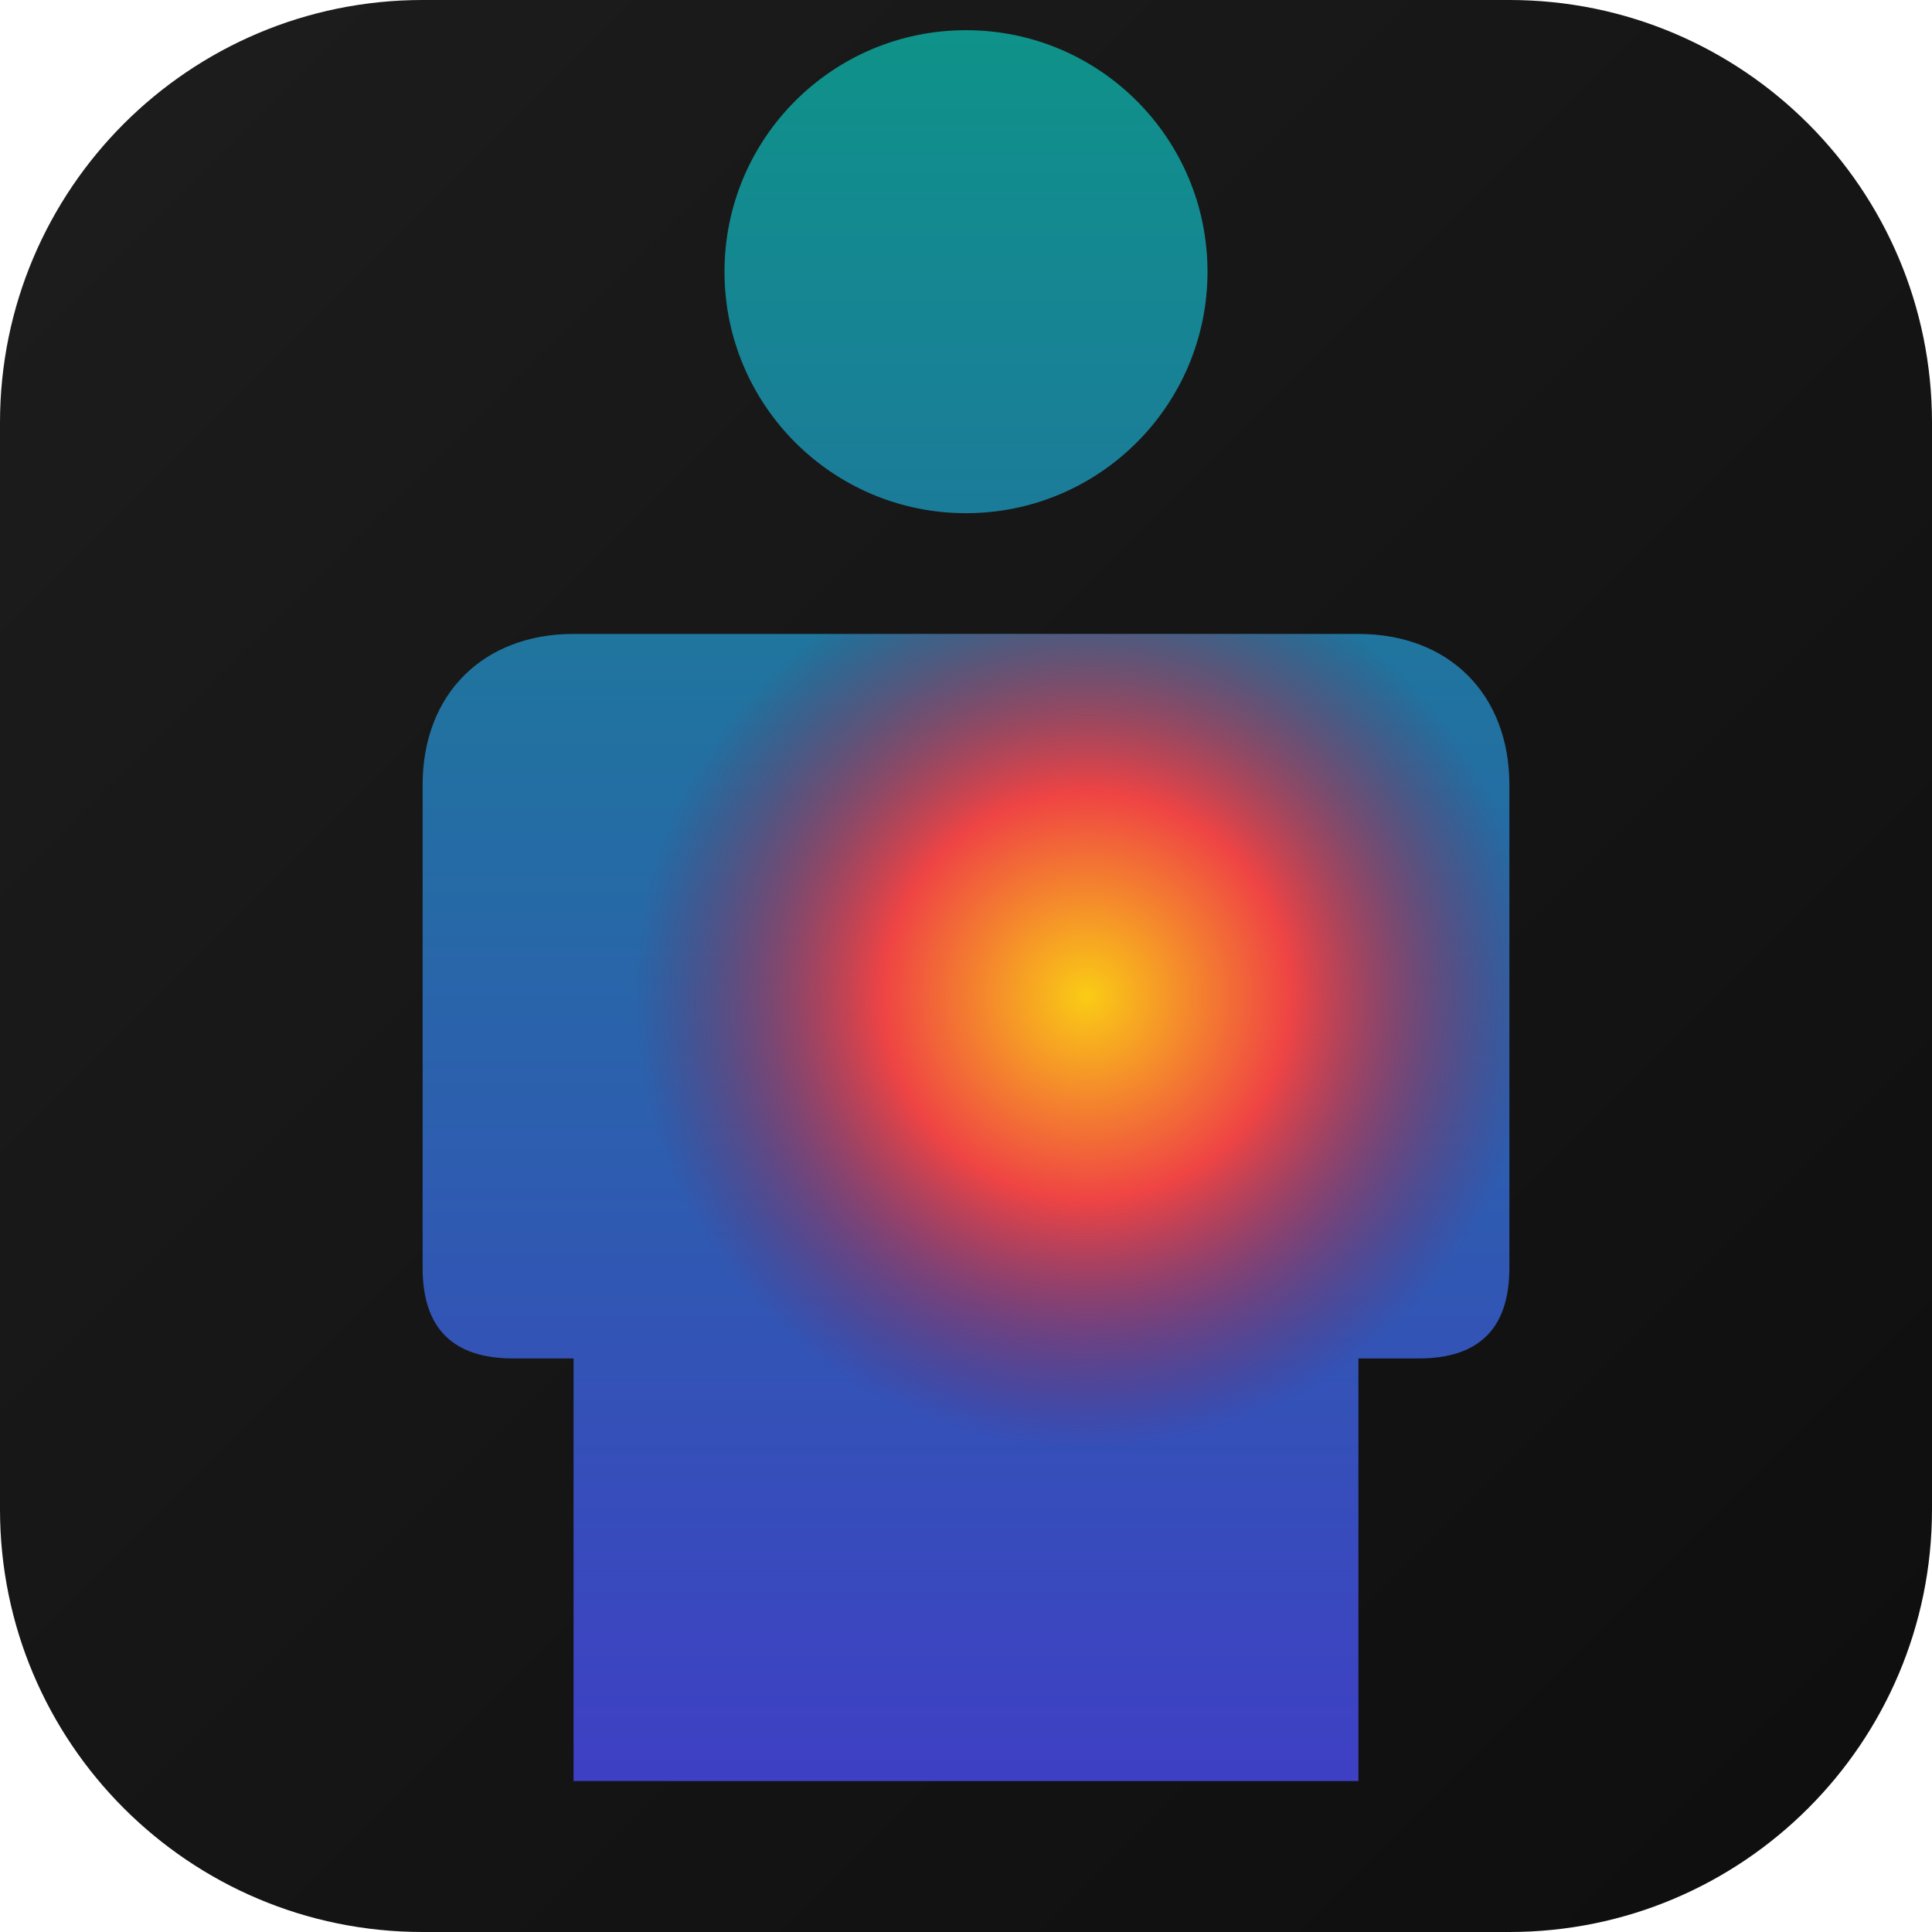
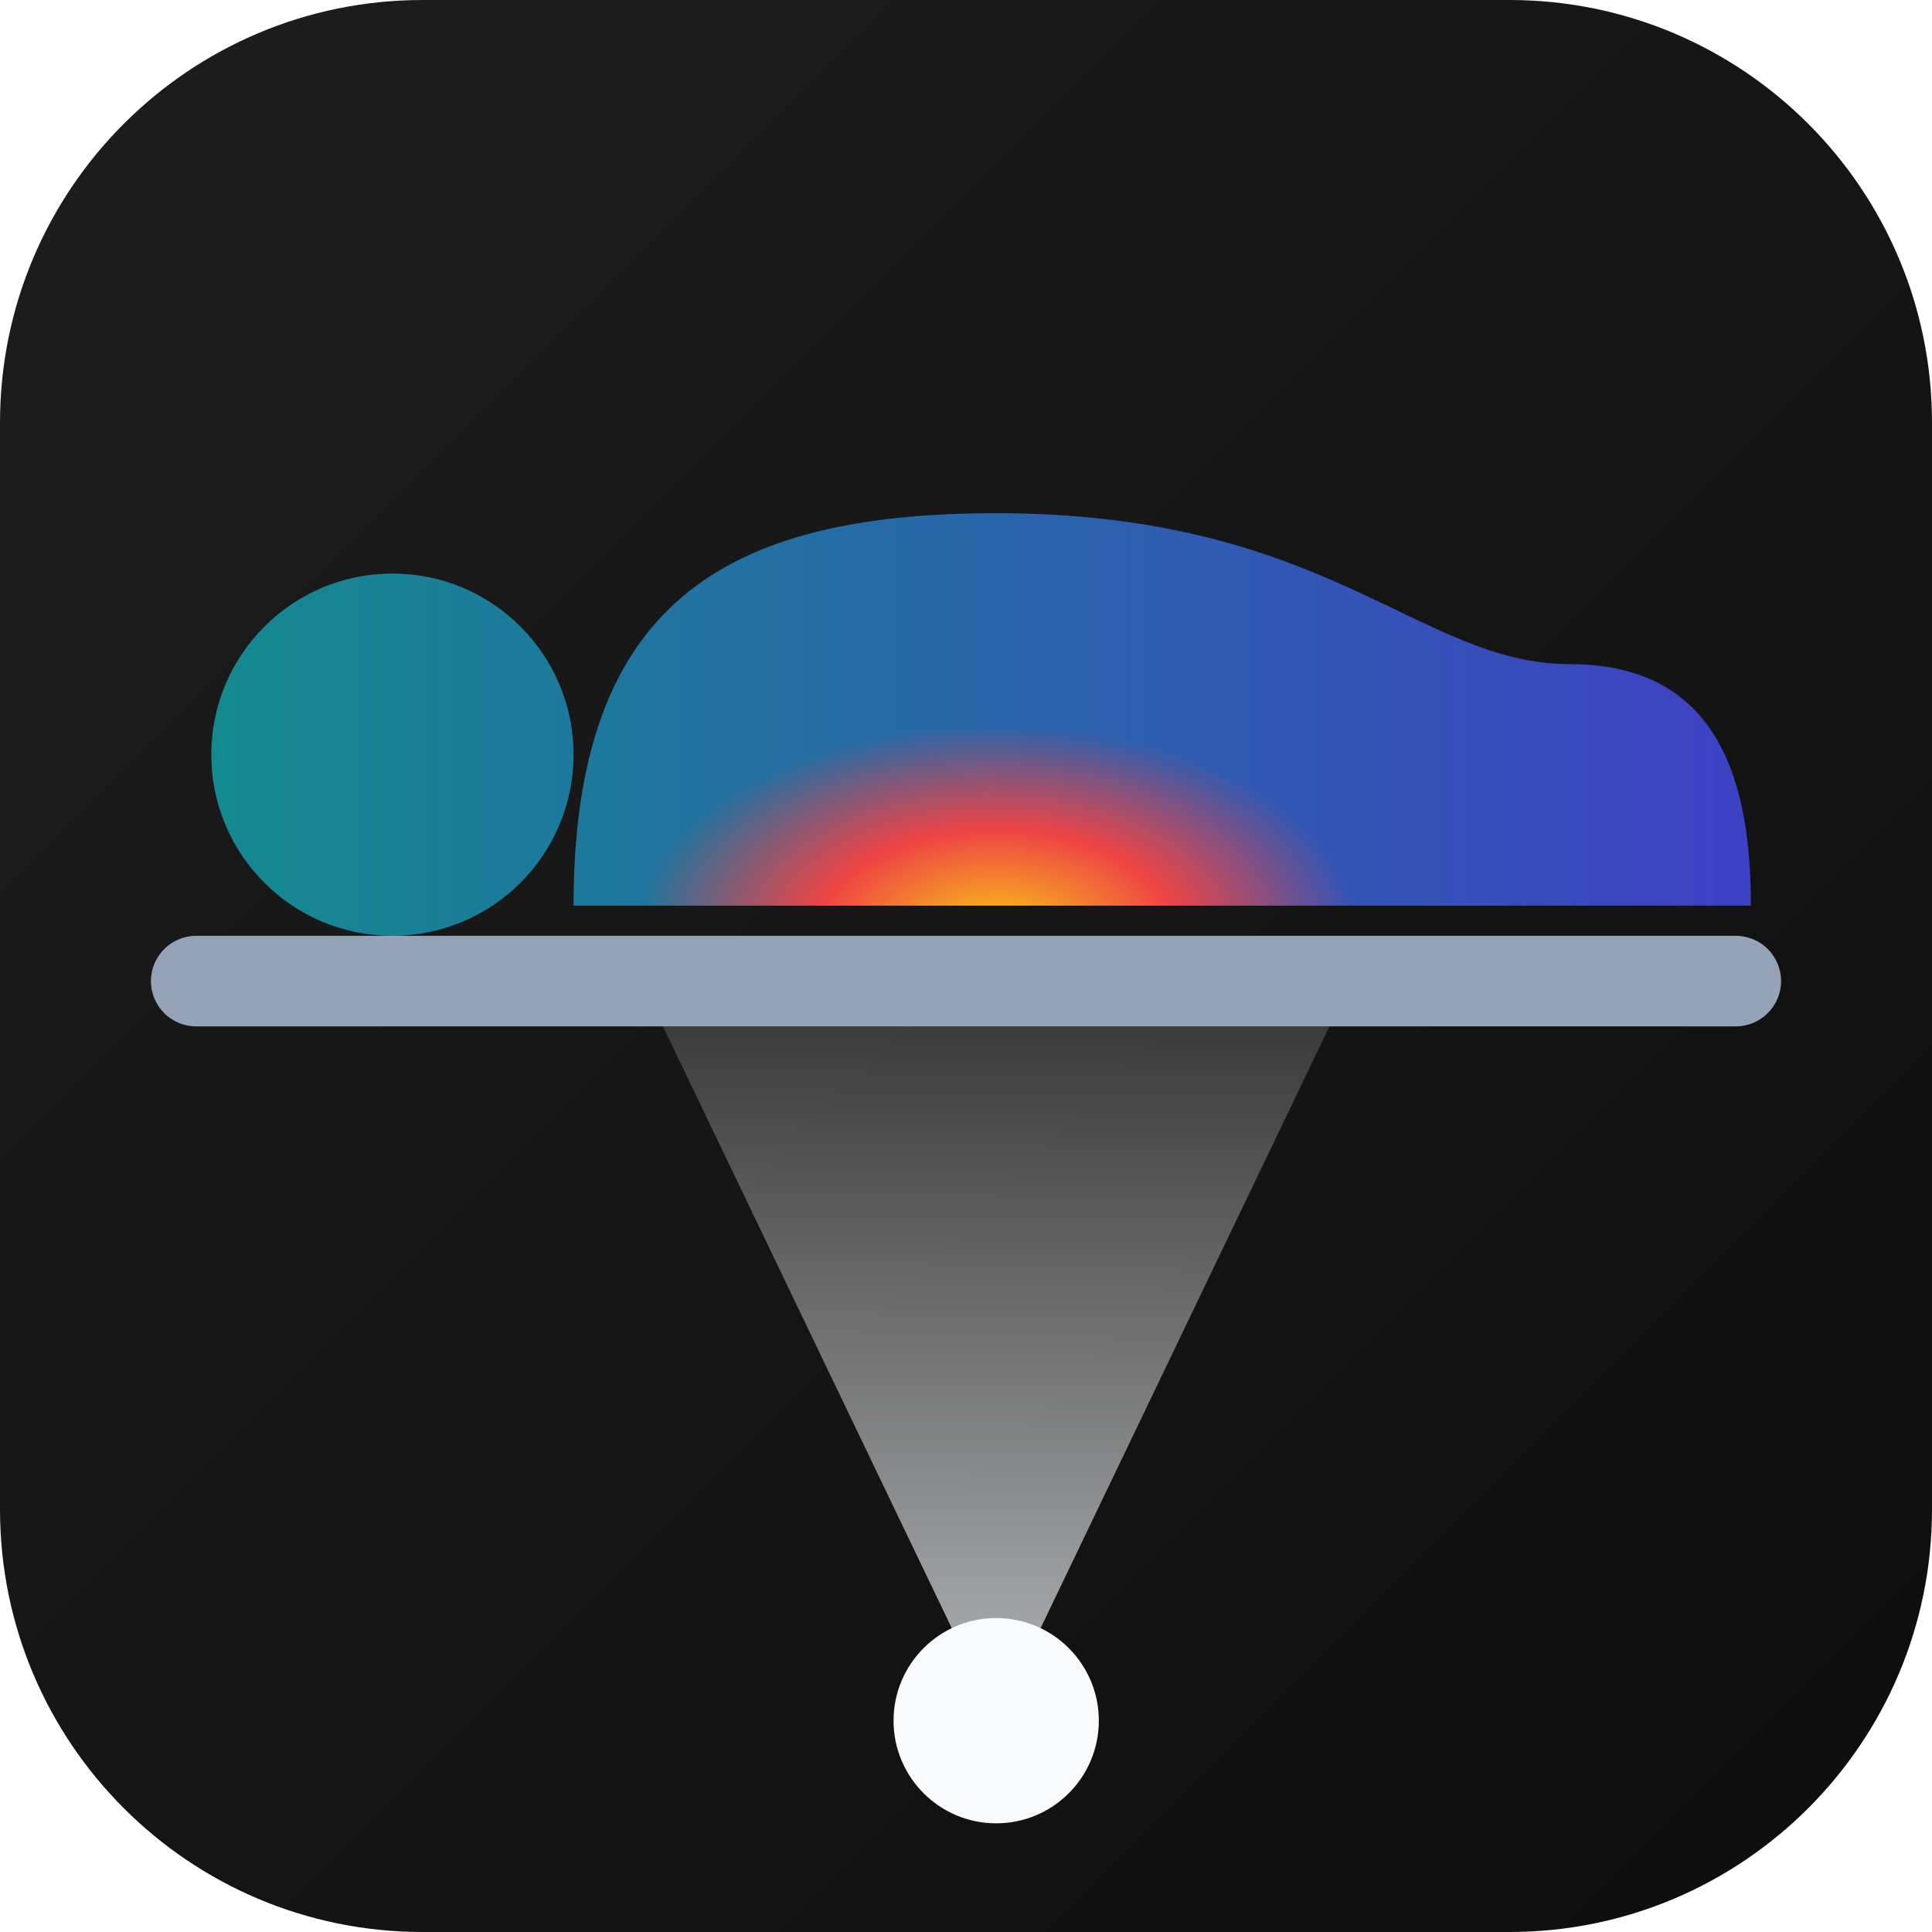
<svg xmlns="http://www.w3.org/2000/svg" viewBox="0 0 64 64">
  <defs>
    <linearGradient id="bg" x1="0" y1="0" x2="1" y2="1">
      <stop offset="0" stop-color="#1d1d1d" />
      <stop offset="1" stop-color="#0e0e0e" />
    </linearGradient>
-     <radialGradient id="hot" cx="0.5" cy="0.5" r="0.5">
-       <stop offset="0" stop-color="#FACC15" />
-       <stop offset="0.45" stop-color="#EF4444" />
-       <stop offset="1" stop-color="#831843" stop-opacity="0" />
-     </radialGradient>
-     <linearGradient id="body" x1="0" y1="0" x2="0" y2="1">
+     <linearGradient id="body" x1="0" y1="0" x2="1" y2="0">
      <stop offset="0" stop-color="#0D9488" />
      <stop offset="1" stop-color="#4338CA" />
    </linearGradient>
-     <clipPath id="torso">
-       <path d="M24 9a8 8 0 1 1 16 0a8 8 0 1 1-16 0zM19 21h26c3 0 5 2 5 5v16c0 2-1 3-3 3h-2v14h-26v-14h-2c-2 0-3-1-3-3v-16c0-3 2-5 5-5z" />
+     <linearGradient id="beam" x1="0" y1="1" x2="0" y2="0">
+       <stop offset="0" stop-color="#F8FAFC" stop-opacity="0.7" />
+       <stop offset="1" stop-color="#F8FAFC" stop-opacity="0.12" />
+     </linearGradient>
+     <radialGradient id="hot" cx="0.5" cy="0.5" r="0.5">
+       <stop offset="0" stop-color="#FACC15" />
+       <stop offset="0.5" stop-color="#EF4444" />
+       <stop offset="1" stop-color="#EF4444" stop-opacity="0" />
+     </radialGradient>
+     <clipPath id="pt">
+       <circle cx="13" cy="25" r="6" />
+       <path d="M19 30 C19 20 24 17 33 17 C44 17 47 22 52 22 C57 22 58 26 58 30 Z" />
    </clipPath>
  </defs>
  <rect width="64" height="64" rx="14" fill="url(#bg)" />
-   <g clip-path="url(#torso)">
+   <path d="M33 57 L21 32 L45 32 Z" fill="url(#beam)" />
+   <circle cx="33" cy="57" r="3.4" fill="#F8FAFC" />
+   <g clip-path="url(#pt)">
    <rect width="64" height="64" fill="url(#body)" />
-     <circle cx="36" cy="33" r="15" fill="url(#hot)" />
+     <ellipse cx="33" cy="31" rx="12" ry="7" fill="url(#hot)" />
  </g>
+   <rect x="5" y="31" width="54" height="3" rx="1.5" fill="#94A3B8" />
</svg>
